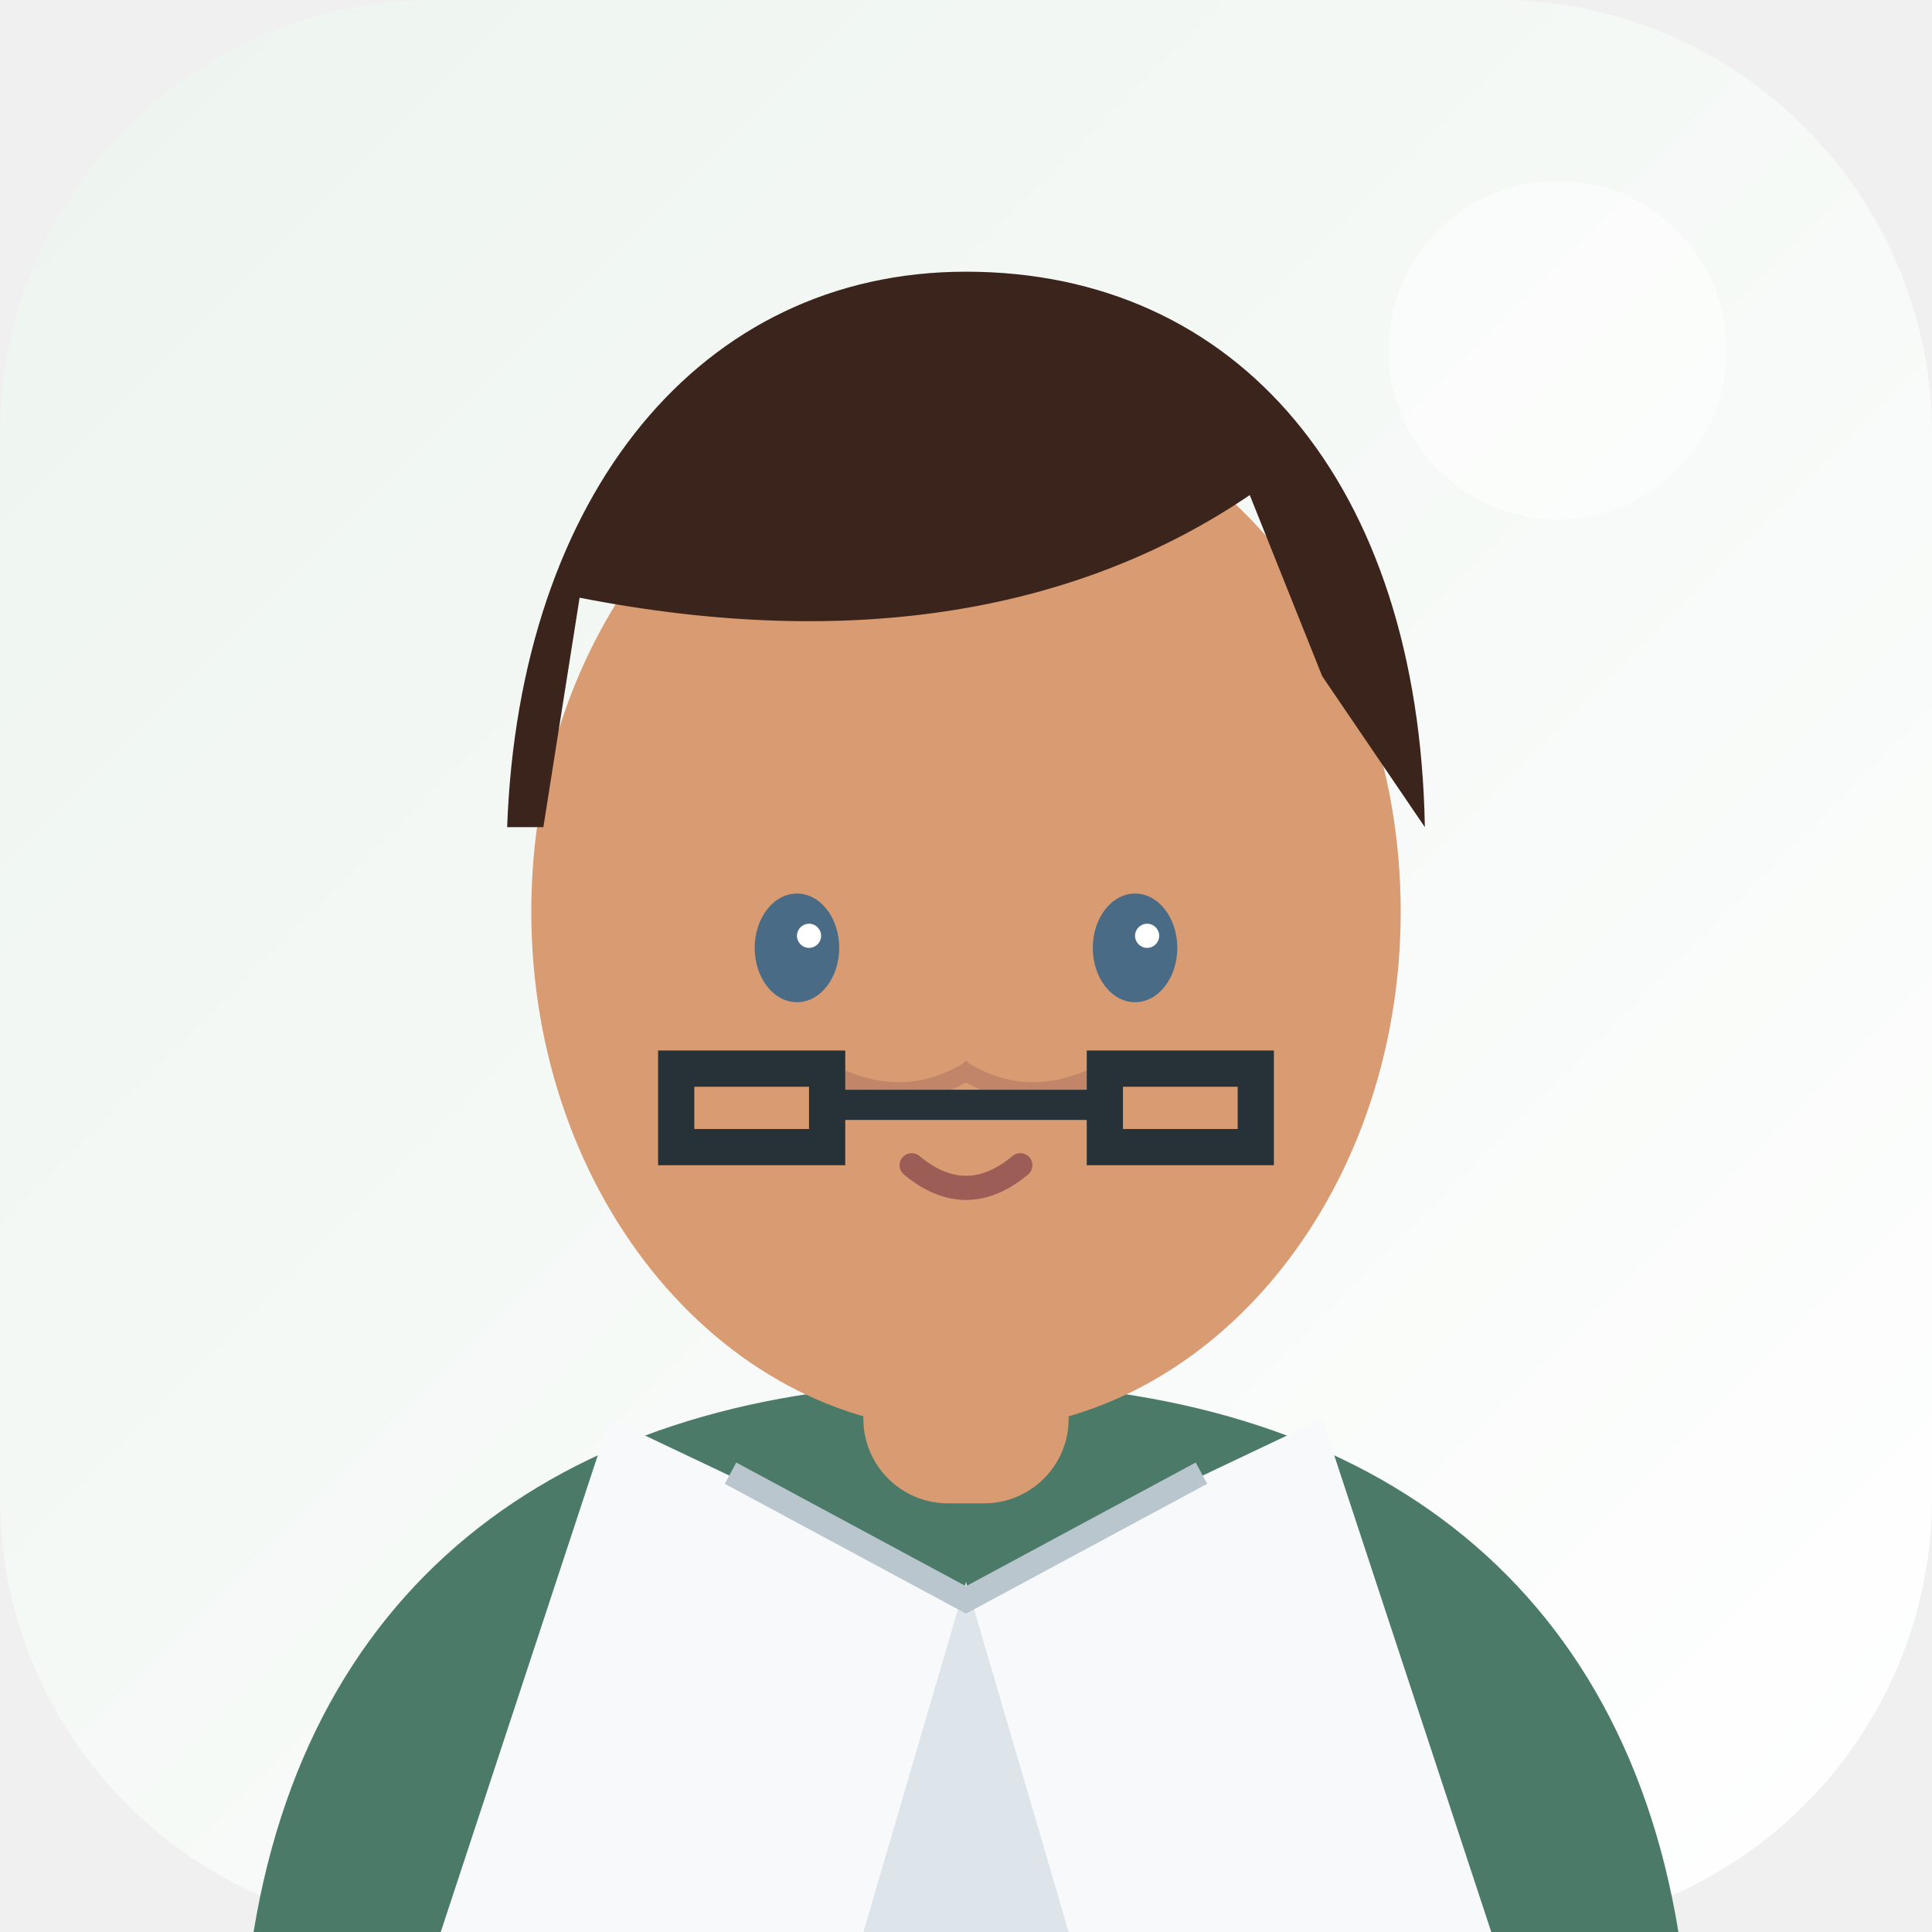
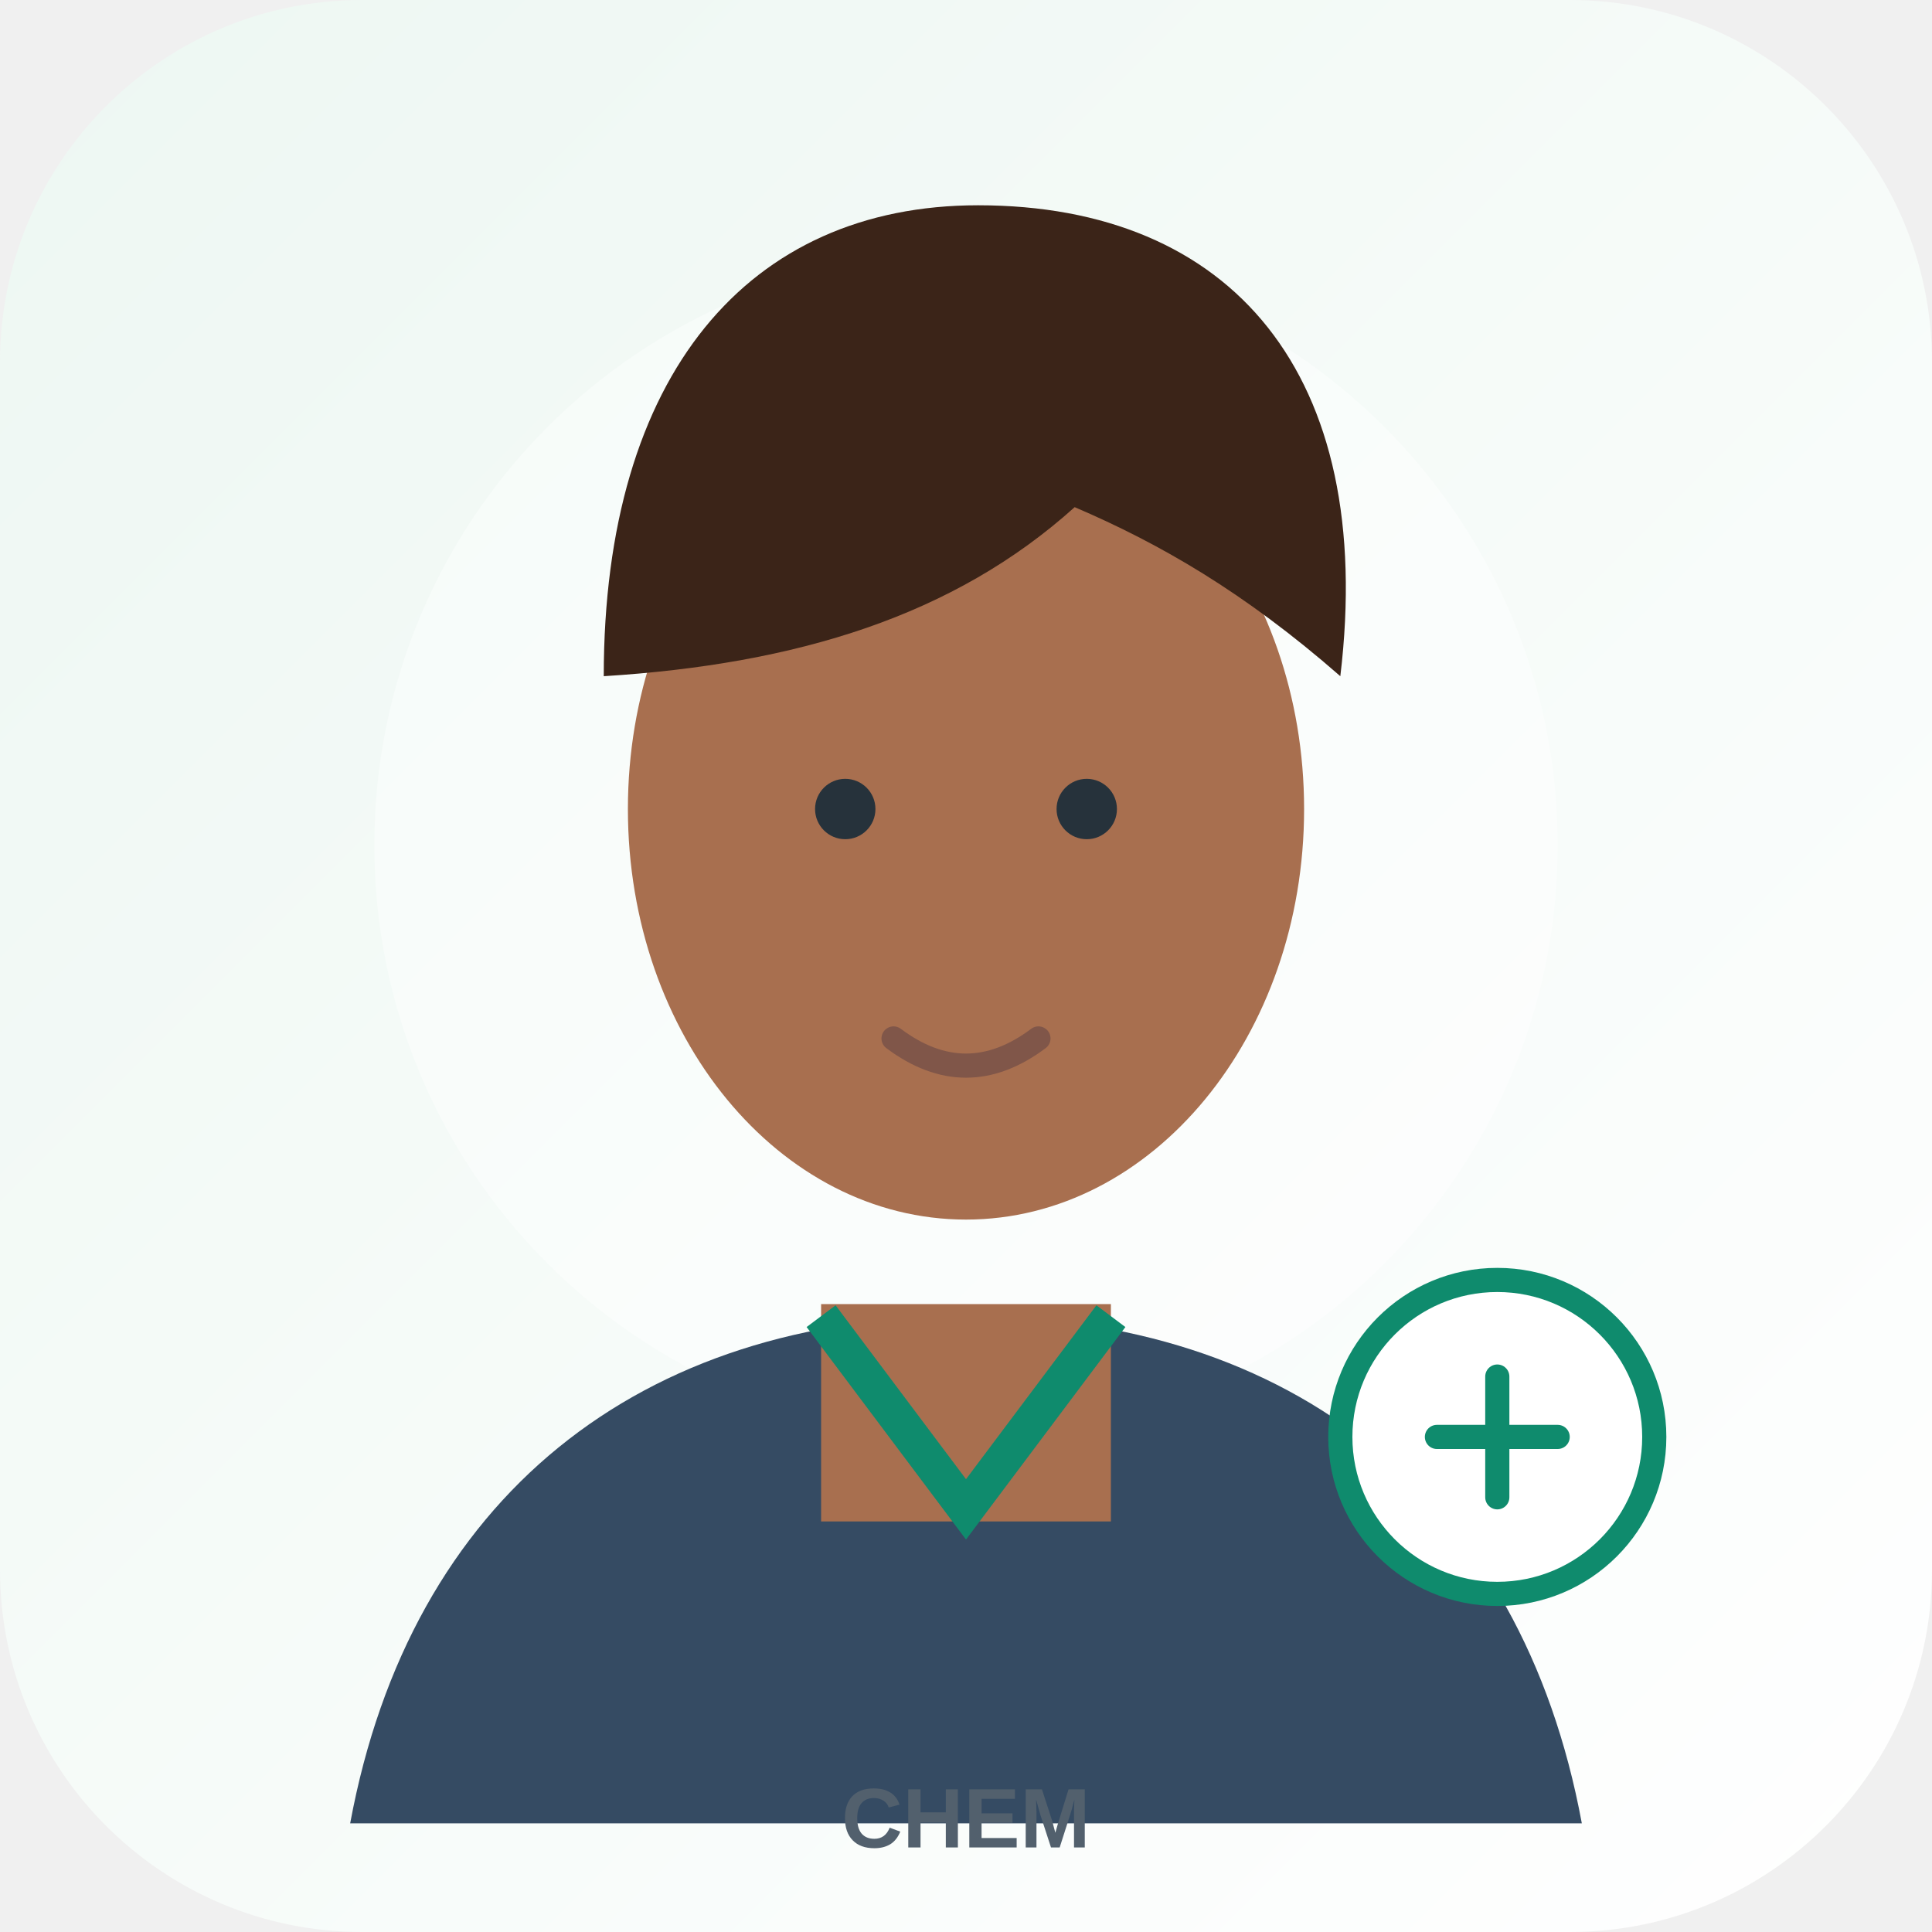
- <svg xmlns="http://www.w3.org/2000/svg" viewBox="0 0 320 320">
+ <svg xmlns="http://www.w3.org/2000/svg" viewBox="0 0 160 160">
  <defs>
    <linearGradient id="bg" x1="0" y1="0" x2="1" y2="1">
-       <stop stop-color="#EDF4EF" />
-       <stop offset="1" stop-color="#FFFFFF" />
+       <stop stop-color="#edf7f2" />
+       <stop offset="1" stop-color="#fff" />
    </linearGradient>
  </defs>
-   <rect width="320" height="320" rx="72" fill="url(#bg)" />
-   <circle cx="258" cy="58" r="28" fill="#FFFFFF" opacity=".55" />
-   <path d="M42 320c10-61 55-91 118-91s108 30 118 91z" fill="#4C7A68" />
-   <path d="M101 235l59 28 59-28 28 85H73z" fill="#F7F9FA" />
-   <path d="M160 262l-17 58h34z" fill="#DDE5EA" />
-   <path d="M121 244l39 21 39-21" fill="none" stroke="#B9C6CE" stroke-width="4" />
-   <rect x="143" y="211" width="34" height="38" rx="14" fill="#D99B72" />
-   <ellipse cx="160" cy="151" rx="72" ry="86" fill="#D99B72" />
-   <path d="M84 137c2-55 32-92 76-92 45 0 75 35 76 92l-17-25-12-30c-28 19-65 26-111 17l-6 38z" fill="#3B241B" />
-   <ellipse cx="132" cy="157" rx="7" ry="9" fill="#496B86" />
-   <ellipse cx="188" cy="157" rx="7" ry="9" fill="#496B86" />
-   <circle cx="134" cy="155" r="2" fill="#fff" />
-   <circle cx="190" cy="155" r="2" fill="#fff" />
-   <path d="M151 193c6 5 12 5 18 0" fill="none" stroke="#9B5D55" stroke-width="4" stroke-linecap="round" />
-   <path d="M136 177c9 5 17 5 25 0M184 177c-9 5-17 5-25 0" fill="none" stroke="#A56D5F" stroke-width="3" opacity=".45" />
-   <path d="M112 177h25v13h-25zM183 177h25v13h-25z" fill="none" stroke="#263238" stroke-width="6" />
-   <path d="M137 183h46" stroke="#263238" stroke-width="5" />
+   <rect width="160" height="160" rx="30" fill="url(#bg)" />
+   <circle cx="80" cy="70" r="49" fill="#fff" opacity=".42" />
+   <path d="M29 151c5-27 24-42 51-42s46 15 51 42" fill="#354b63" />
+   <path d="M68 108h24v18H68z" fill="#a86f4f" />
+   <ellipse cx="80" cy="67" rx="28" ry="34" fill="#a86f4f" />
+   <path d="M50 56c0-25 12-39 31-39 21 0 33 14 30 39-8-7-15-11-22-14-10 9-23 13-39 14z" fill="#3b2418" />
+   <circle cx="70" cy="67" r="2.5" fill="#26323b" />
+   <circle cx="90" cy="67" r="2.5" fill="#26323b" />
+   <path d="M74 86c4 3 8 3 12 0" fill="none" stroke="#805649" stroke-width="2" stroke-linecap="round" />
+   <path d="M68 109l12 16 12-16" fill="none" stroke="#0f8b6d" stroke-width="3" />
+   <circle cx="124" cy="119" r="13" fill="#fff" stroke="#0f8b6d" stroke-width="2" />
+   <path d="M119 119h10M124 114v10" stroke="#0f8b6d" stroke-width="2" stroke-linecap="round" />
+   <text x="80" y="153" text-anchor="middle" font-family="Arial,sans-serif" font-size="7" font-weight="700" fill="#52606d">CHEM</text>
</svg>
